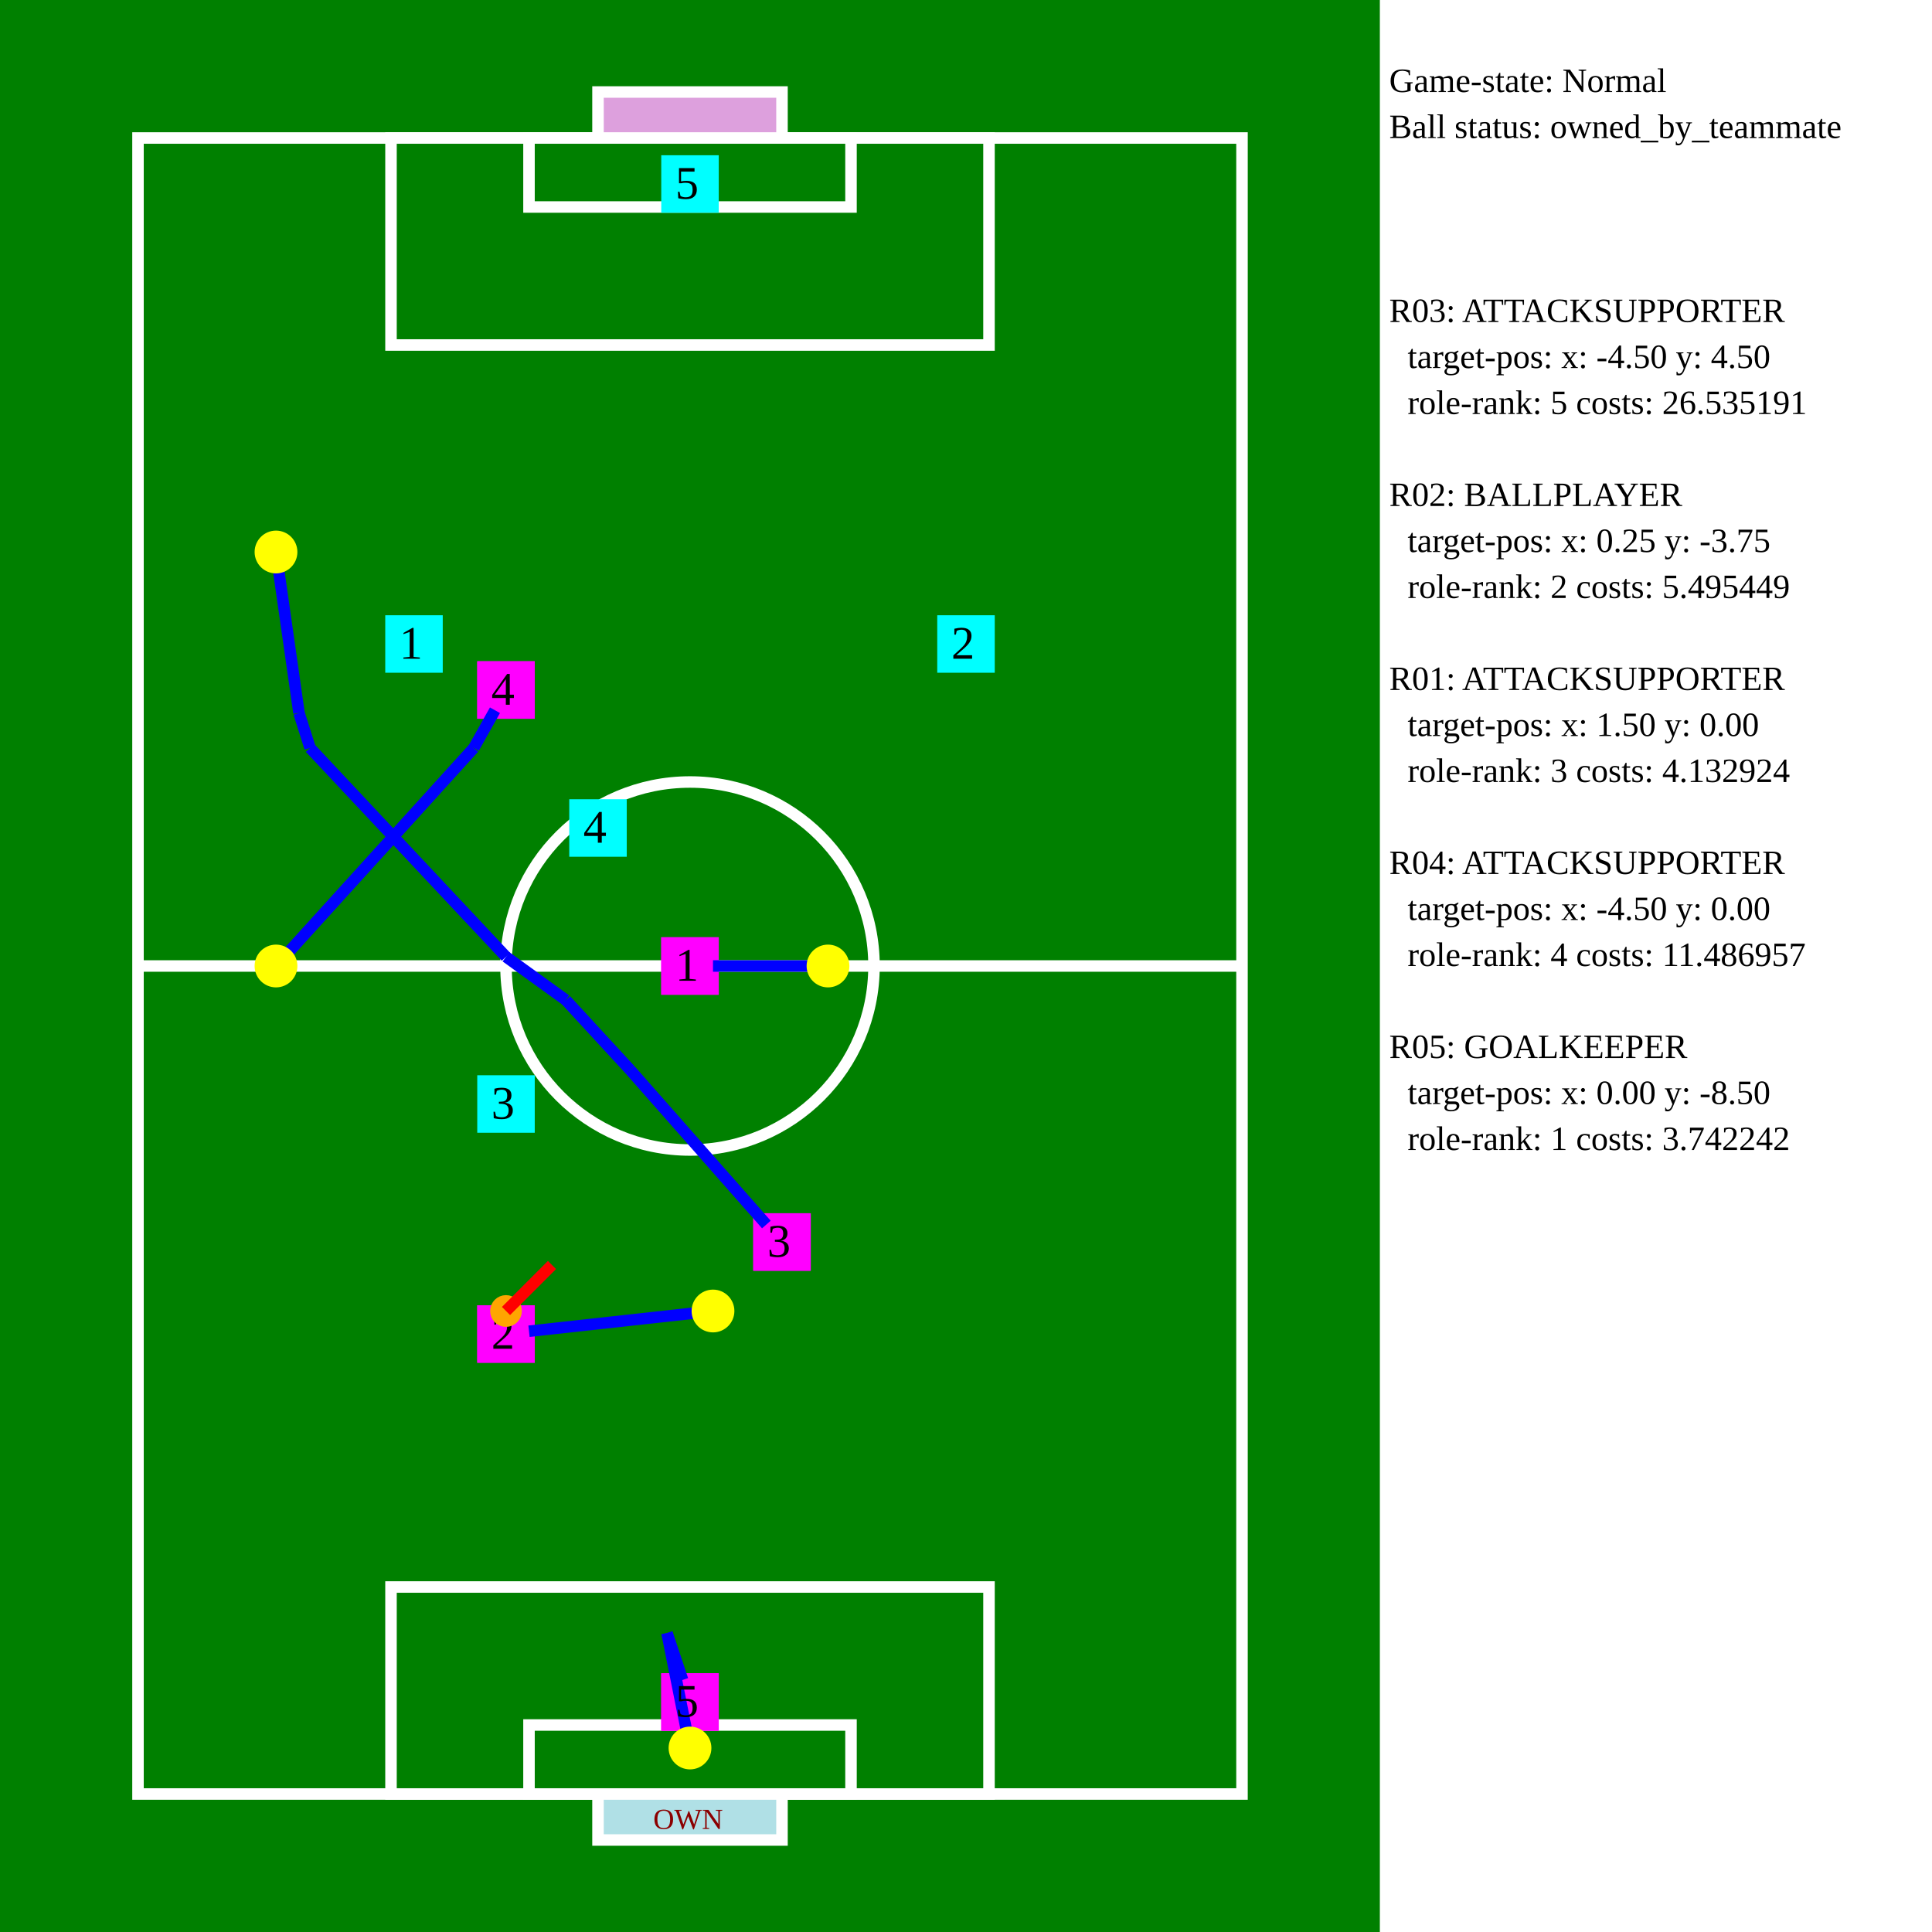
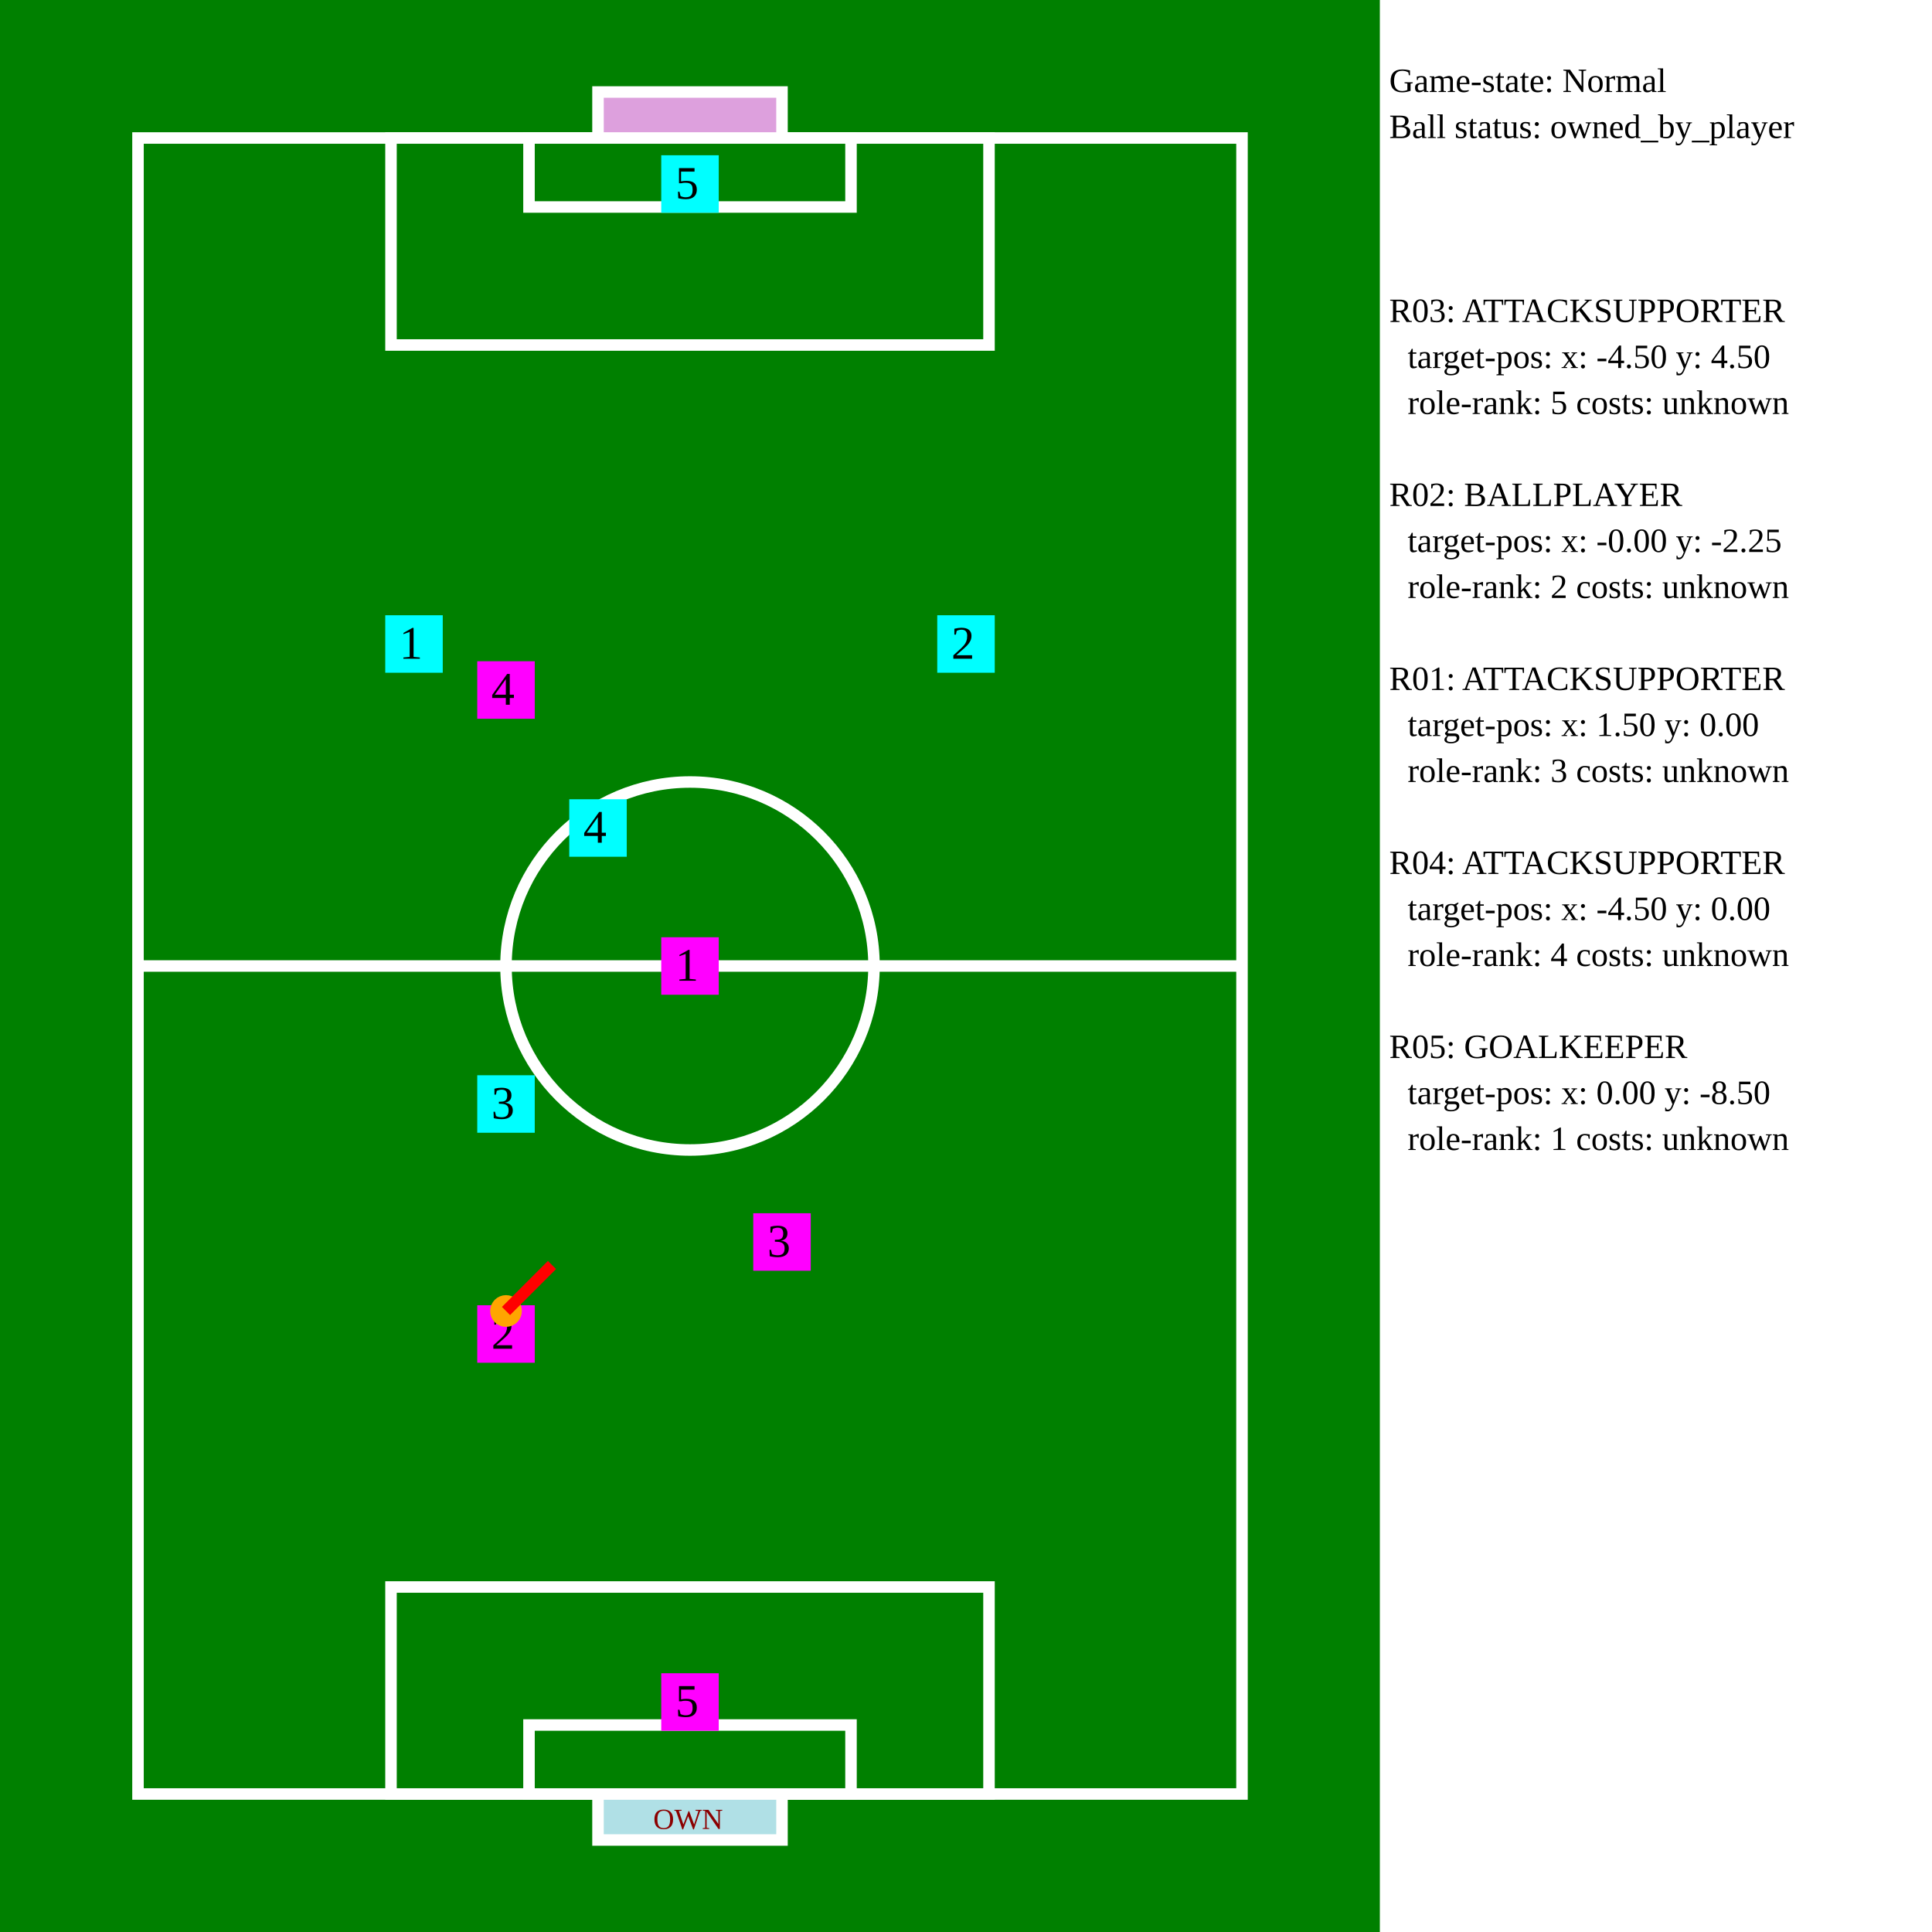
<svg xmlns="http://www.w3.org/2000/svg" width="21.00cm" height="21.00cm" version="1.1">
  <rect x="0cm" y="0cm" width="15.00cm" height="21.00cm" fill="green" stroke-width="0.02cm" />
  <rect x="15.00cm" y="0cm" width="6.00cm" height="21.00cm" fill="white" stroke-width="0.02cm" />
  <text x="15.10cm" y="1.00cm" font-size="14" font-weight-absolute="bold" fill="black">Game-state: Normal</text>
-   <text x="15.10cm" y="1.50cm" font-size="14" font-weight-absolute="bold" fill="black">Ball status: owned_by_teammate</text>
+   <text x="15.10cm" y="1.50cm" font-size="14" font-weight-absolute="bold" fill="black">Ball status: owned_by_player</text>
  <text x="15.10cm" y="3.50cm" font-size="14" font-weight-absolute="bold" fill="black">R03: ATTACKSUPPORTER</text>
  <text x="15.30cm" y="4.00cm" font-size="14" font-weight-absolute="bold" fill="black">target-pos: x: -4.50 y: 4.50</text>
-   <text x="15.30cm" y="4.50cm" font-size="14" font-weight-absolute="bold" fill="black">role-rank: 5 costs: 26.535191</text>
+   <text x="15.30cm" y="4.50cm" font-size="14" font-weight-absolute="bold" fill="black">role-rank: 5 costs: unknown</text>
  <text x="15.10cm" y="5.50cm" font-size="14" font-weight-absolute="bold" fill="black">R02: BALLPLAYER</text>
-   <text x="15.30cm" y="6.00cm" font-size="14" font-weight-absolute="bold" fill="black">target-pos: x: 0.25 y: -3.75</text>
-   <text x="15.30cm" y="6.50cm" font-size="14" font-weight-absolute="bold" fill="black">role-rank: 2 costs: 5.495449</text>
+   <text x="15.30cm" y="6.00cm" font-size="14" font-weight-absolute="bold" fill="black">target-pos: x: -0.00 y: -2.25</text>
+   <text x="15.30cm" y="6.50cm" font-size="14" font-weight-absolute="bold" fill="black">role-rank: 2 costs: unknown</text>
  <text x="15.10cm" y="7.50cm" font-size="14" font-weight-absolute="bold" fill="black">R01: ATTACKSUPPORTER</text>
  <text x="15.30cm" y="8.00cm" font-size="14" font-weight-absolute="bold" fill="black">target-pos: x: 1.50 y: 0.00</text>
-   <text x="15.30cm" y="8.50cm" font-size="14" font-weight-absolute="bold" fill="black">role-rank: 3 costs: 4.132924</text>
+   <text x="15.30cm" y="8.50cm" font-size="14" font-weight-absolute="bold" fill="black">role-rank: 3 costs: unknown</text>
  <text x="15.10cm" y="9.50cm" font-size="14" font-weight-absolute="bold" fill="black">R04: ATTACKSUPPORTER</text>
  <text x="15.30cm" y="10.00cm" font-size="14" font-weight-absolute="bold" fill="black">target-pos: x: -4.50 y: 0.00</text>
-   <text x="15.30cm" y="10.50cm" font-size="14" font-weight-absolute="bold" fill="black">role-rank: 4 costs: 11.486957</text>
+   <text x="15.30cm" y="10.50cm" font-size="14" font-weight-absolute="bold" fill="black">role-rank: 4 costs: unknown</text>
  <text x="15.10cm" y="11.50cm" font-size="14" font-weight-absolute="bold" fill="black">R05: GOALKEEPER</text>
  <text x="15.30cm" y="12.00cm" font-size="14" font-weight-absolute="bold" fill="black">target-pos: x: 0.00 y: -8.50</text>
-   <text x="15.30cm" y="12.50cm" font-size="14" font-weight-absolute="bold" fill="black">role-rank: 1 costs: 3.742242</text>
+   <text x="15.30cm" y="12.50cm" font-size="14" font-weight-absolute="bold" fill="black">role-rank: 1 costs: unknown</text>
  <rect x="1.50cm" y="1.50cm" width="12.00cm" height="18.00cm" fill="none" stroke="white" stroke-width="0.125cm" />
  <line x1="1.50cm" y1="10.50cm" x2="13.50cm" y2="10.50cm" stroke-width="0.125cm" stroke="white" />
  <circle cx="7.50cm" cy="10.50cm" r="2.00cm" fill="none" stroke="white" stroke-width="0.125cm" />
  <rect x="4.25cm" y="1.50cm" width="6.50cm" height="2.25cm" fill="green" stroke="white" stroke-width="0.125cm" />
  <rect x="4.25cm" y="17.25cm" width="6.50cm" height="2.25cm" fill="green" stroke="white" stroke-width="0.125cm" />
  <rect x="5.75cm" y="1.50cm" width="3.50cm" height="0.75cm" fill="green" stroke="white" stroke-width="0.125cm" />
  <rect x="5.75cm" y="18.75cm" width="3.50cm" height="0.75cm" fill="green" stroke="white" stroke-width="0.125cm" />
  <rect x="6.50cm" y="1.00cm" width="2.00cm" height="0.50cm" fill="plum" stroke="white" stroke-width="0.125cm" />
  <rect x="6.50cm" y="19.50cm" width="2.00cm" height="0.50cm" fill="powderblue" stroke="white" stroke-width="0.125cm" />
  <text x="7.10cm" y="19.88cm" fill="darkred">OWN</text>
  <rect x="4.25cm" y="6.75cm" width="0.50cm" height="0.50cm" fill="cyan" stroke="cyan" stroke-width="0.125cm" />
  <text x="4.34cm" y="7.16cm" font-size="large" font-weight-absolute="bold" fill="black">1</text>
  <rect x="10.25cm" y="6.75cm" width="0.50cm" height="0.50cm" fill="cyan" stroke="cyan" stroke-width="0.125cm" />
  <text x="10.34cm" y="7.16cm" font-size="large" font-weight-absolute="bold" fill="black">2</text>
  <rect x="5.25cm" y="11.75cm" width="0.50cm" height="0.50cm" fill="cyan" stroke="cyan" stroke-width="0.125cm" />
  <text x="5.34cm" y="12.16cm" font-size="large" font-weight-absolute="bold" fill="black">3</text>
  <rect x="6.25cm" y="8.75cm" width="0.50cm" height="0.50cm" fill="cyan" stroke="cyan" stroke-width="0.125cm" />
  <text x="6.34cm" y="9.16cm" font-size="large" font-weight-absolute="bold" fill="black">4</text>
  <rect x="7.25cm" y="1.75cm" width="0.50cm" height="0.50cm" fill="cyan" stroke="cyan" stroke-width="0.125cm" />
  <text x="7.34cm" y="2.16cm" font-size="large" font-weight-absolute="bold" fill="black">5</text>
  <rect x="8.25cm" y="13.25cm" width="0.50cm" height="0.50cm" fill="magenta" stroke="magenta" stroke-width="0.125cm" />
  <rect x="5.25cm" y="14.25cm" width="0.50cm" height="0.50cm" fill="magenta" stroke="magenta" stroke-width="0.125cm" />
  <rect x="7.25cm" y="10.25cm" width="0.50cm" height="0.50cm" fill="magenta" stroke="magenta" stroke-width="0.125cm" />
  <rect x="5.25cm" y="7.25cm" width="0.50cm" height="0.50cm" fill="magenta" stroke="magenta" stroke-width="0.125cm" />
  <rect x="7.25cm" y="18.25cm" width="0.50cm" height="0.50cm" fill="magenta" stroke="magenta" stroke-width="0.125cm" />
-   <rect x="8.25cm" y="13.25cm" width="0.50cm" height="0.50cm" fill="magenta" stroke="magenta" stroke-width="0.125cm" />
-   <line x1="8.33cm" y1="13.31cm" x2="6.85cm" y2="11.63cm" stroke-width="0.125cm" stroke="blue" />
-   <line x1="6.85cm" y1="11.63cm" x2="6.15cm" y2="10.87cm" stroke-width="0.125cm" stroke="blue" />
-   <line x1="6.15cm" y1="10.87cm" x2="5.50cm" y2="10.40cm" stroke-width="0.125cm" stroke="blue" />
-   <line x1="5.50cm" y1="10.40cm" x2="3.37cm" y2="8.13cm" stroke-width="0.125cm" stroke="blue" />
-   <line x1="3.37cm" y1="8.13cm" x2="3.25cm" y2="7.75cm" stroke-width="0.125cm" stroke="blue" />
-   <line x1="3.25cm" y1="7.75cm" x2="3.00cm" y2="6.00cm" stroke-width="0.125cm" stroke="blue" />
-   <circle cx="3.00cm" cy="6.00cm" r="0.17cm" fill="yellow" stroke="yellow" stroke-width="0.125cm" />
-   <rect x="5.25cm" y="14.25cm" width="0.50cm" height="0.50cm" fill="magenta" stroke="magenta" stroke-width="0.125cm" />
-   <line x1="5.75cm" y1="14.47cm" x2="7.75cm" y2="14.25cm" stroke-width="0.125cm" stroke="blue" />
-   <circle cx="7.75cm" cy="14.25cm" r="0.17cm" fill="yellow" stroke="yellow" stroke-width="0.125cm" />
-   <rect x="7.25cm" y="10.25cm" width="0.50cm" height="0.50cm" fill="magenta" stroke="magenta" stroke-width="0.125cm" />
-   <line x1="7.75cm" y1="10.50cm" x2="9.00cm" y2="10.50cm" stroke-width="0.125cm" stroke="blue" />
-   <circle cx="9.00cm" cy="10.50cm" r="0.17cm" fill="yellow" stroke="yellow" stroke-width="0.125cm" />
-   <rect x="5.25cm" y="7.25cm" width="0.50cm" height="0.50cm" fill="magenta" stroke="magenta" stroke-width="0.125cm" />
-   <line x1="5.38cm" y1="7.72cm" x2="5.15cm" y2="8.13cm" stroke-width="0.125cm" stroke="blue" />
-   <line x1="5.15cm" y1="8.13cm" x2="3.00cm" y2="10.50cm" stroke-width="0.125cm" stroke="blue" />
-   <circle cx="3.00cm" cy="10.50cm" r="0.17cm" fill="yellow" stroke="yellow" stroke-width="0.125cm" />
-   <rect x="7.25cm" y="18.25cm" width="0.50cm" height="0.50cm" fill="magenta" stroke="magenta" stroke-width="0.125cm" />
-   <line x1="7.42cm" y1="18.26cm" x2="7.25cm" y2="17.75cm" stroke-width="0.125cm" stroke="blue" />
-   <line x1="7.25cm" y1="17.75cm" x2="7.50cm" y2="19.00cm" stroke-width="0.125cm" stroke="blue" />
-   <circle cx="7.50cm" cy="19.00cm" r="0.17cm" fill="yellow" stroke="yellow" stroke-width="0.125cm" />
  <text x="8.34cm" y="13.66cm" font-size="large" font-weight-absolute="bold" fill="black">3</text>
  <text x="5.34cm" y="14.66cm" font-size="large" font-weight-absolute="bold" fill="black">2</text>
  <text x="7.34cm" y="10.66cm" font-size="large" font-weight-absolute="bold" fill="black">1</text>
  <text x="5.34cm" y="7.66cm" font-size="large" font-weight-absolute="bold" fill="black">4</text>
  <text x="7.34cm" y="18.66cm" font-size="large" font-weight-absolute="bold" fill="black">5</text>
  <circle cx="5.50cm" cy="14.25cm" r="0.11cm" fill="orange" stroke="orange" stroke-width="0.125cm" />
  <line x1="5.50cm" y1="14.25cm" x2="6.00cm" y2="13.75cm" stroke-width="0.125cm" stroke="red" />
</svg>
